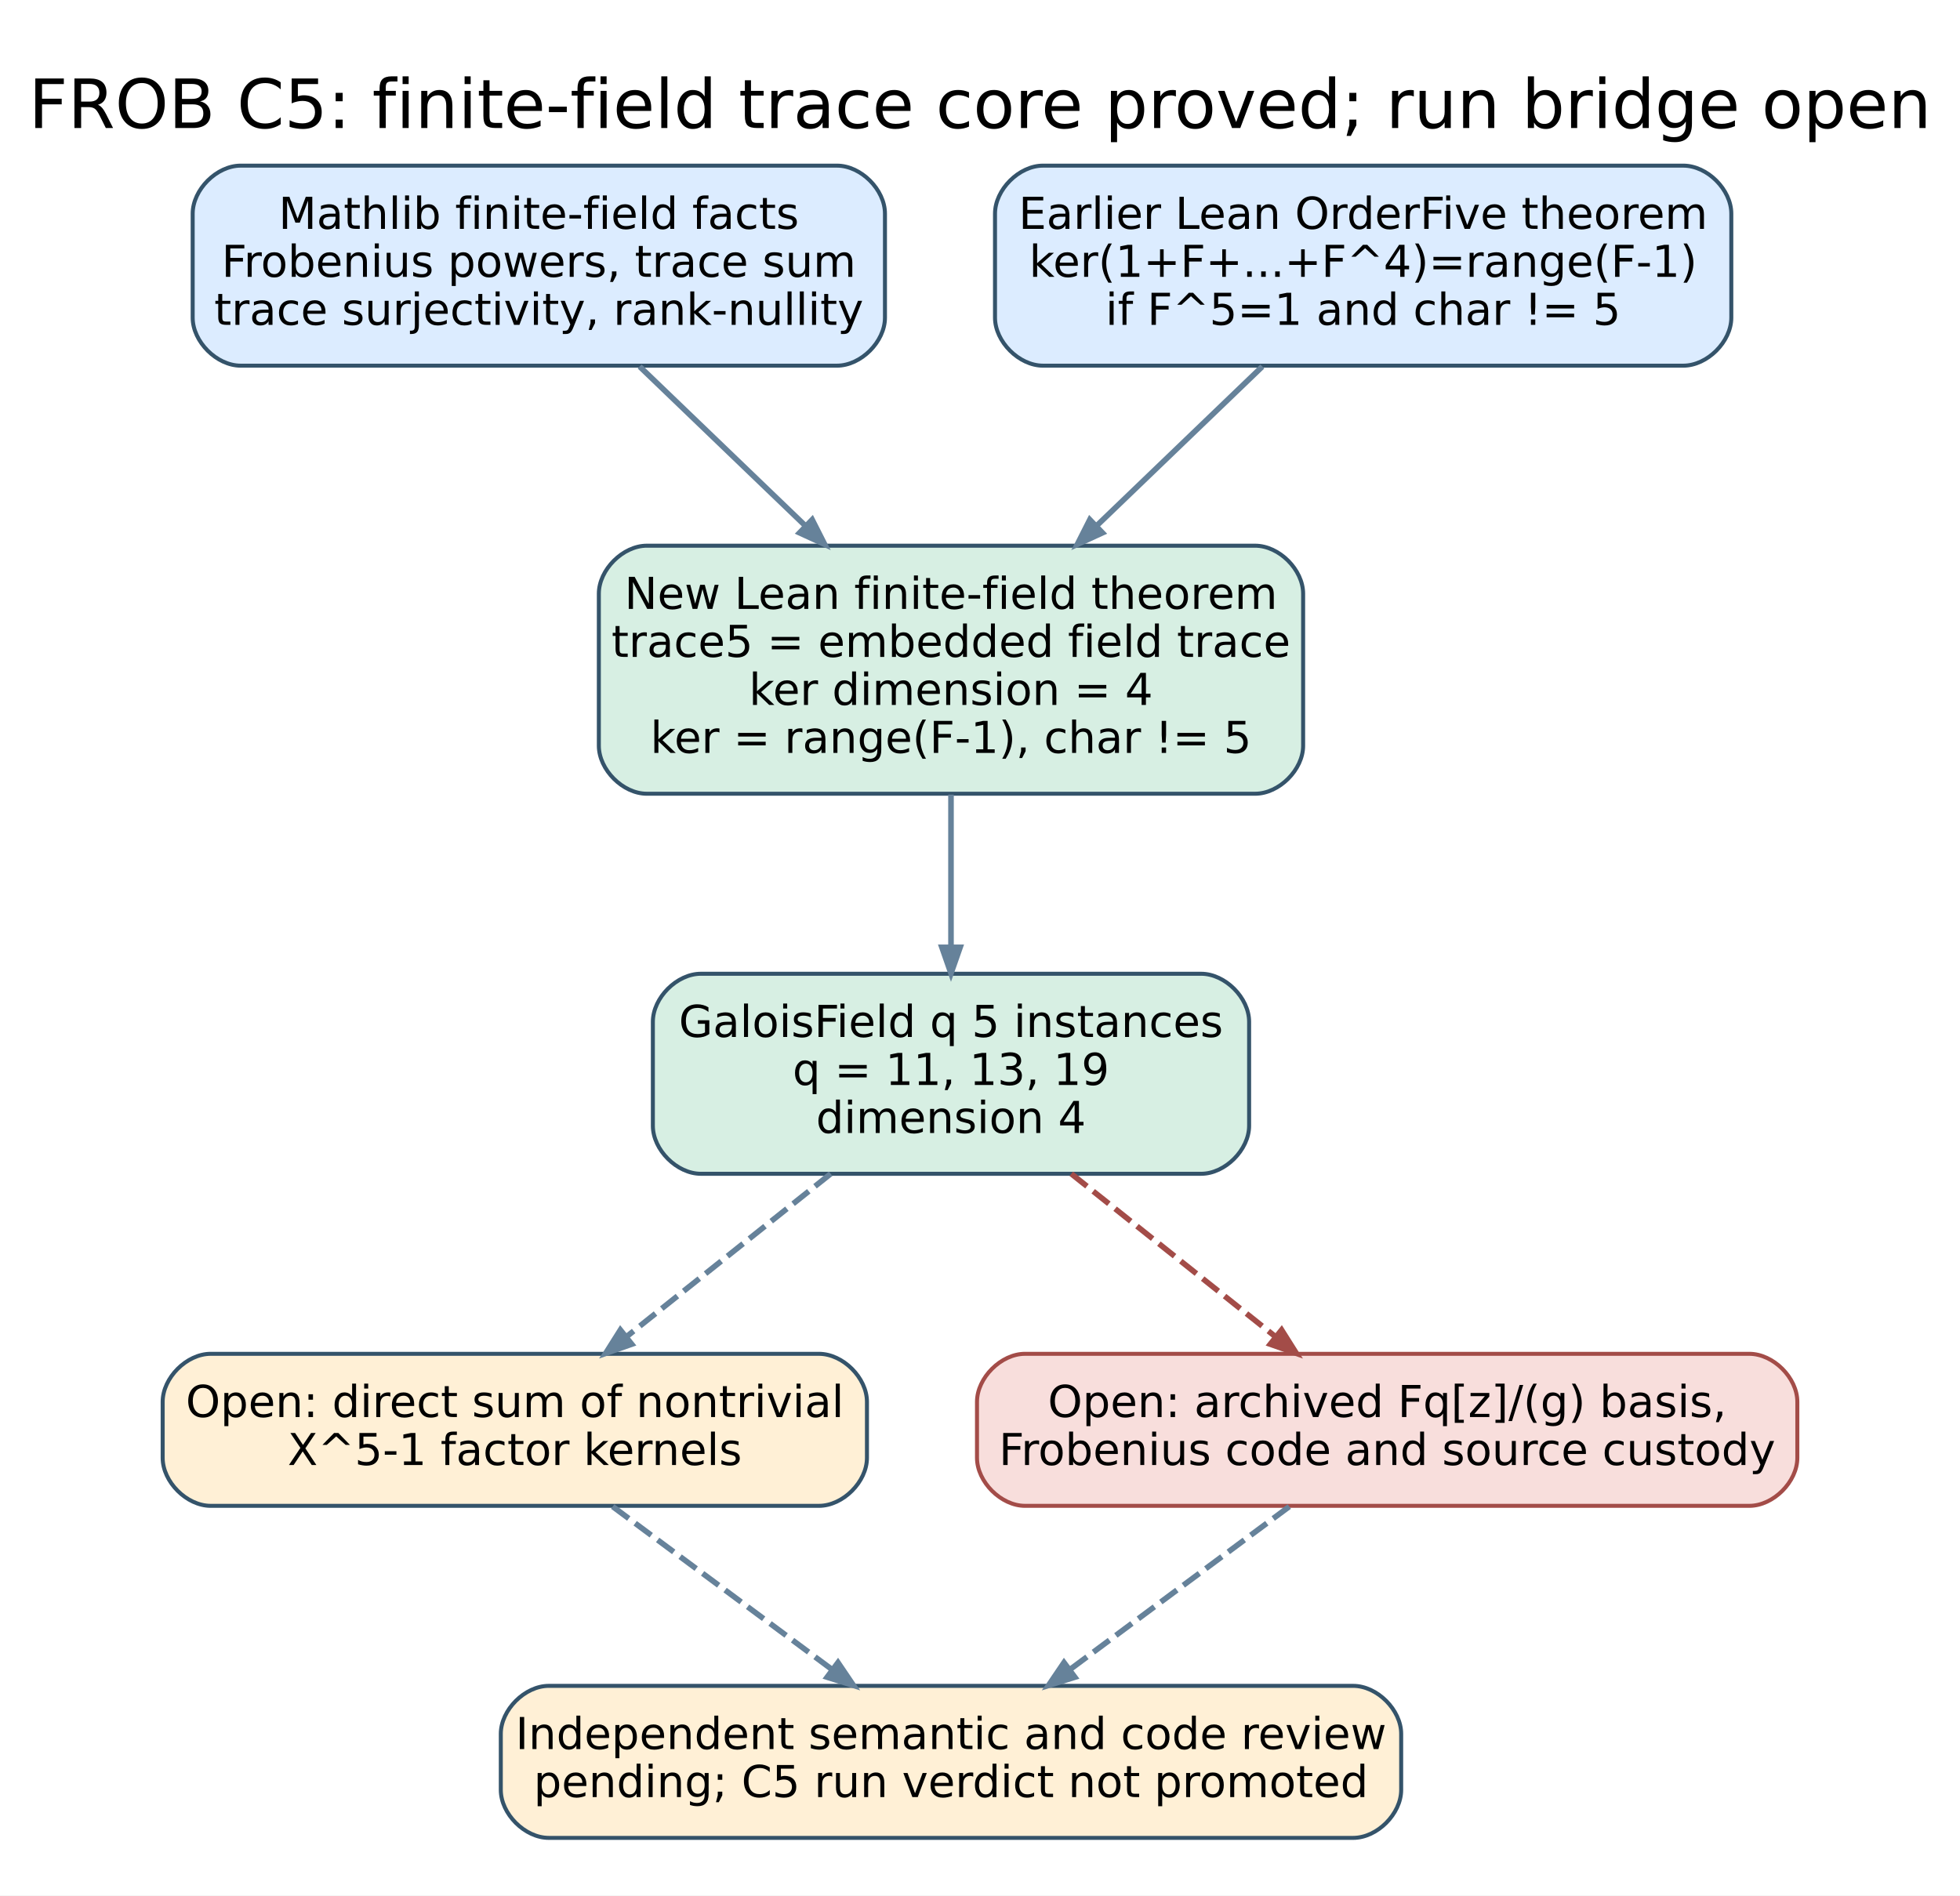
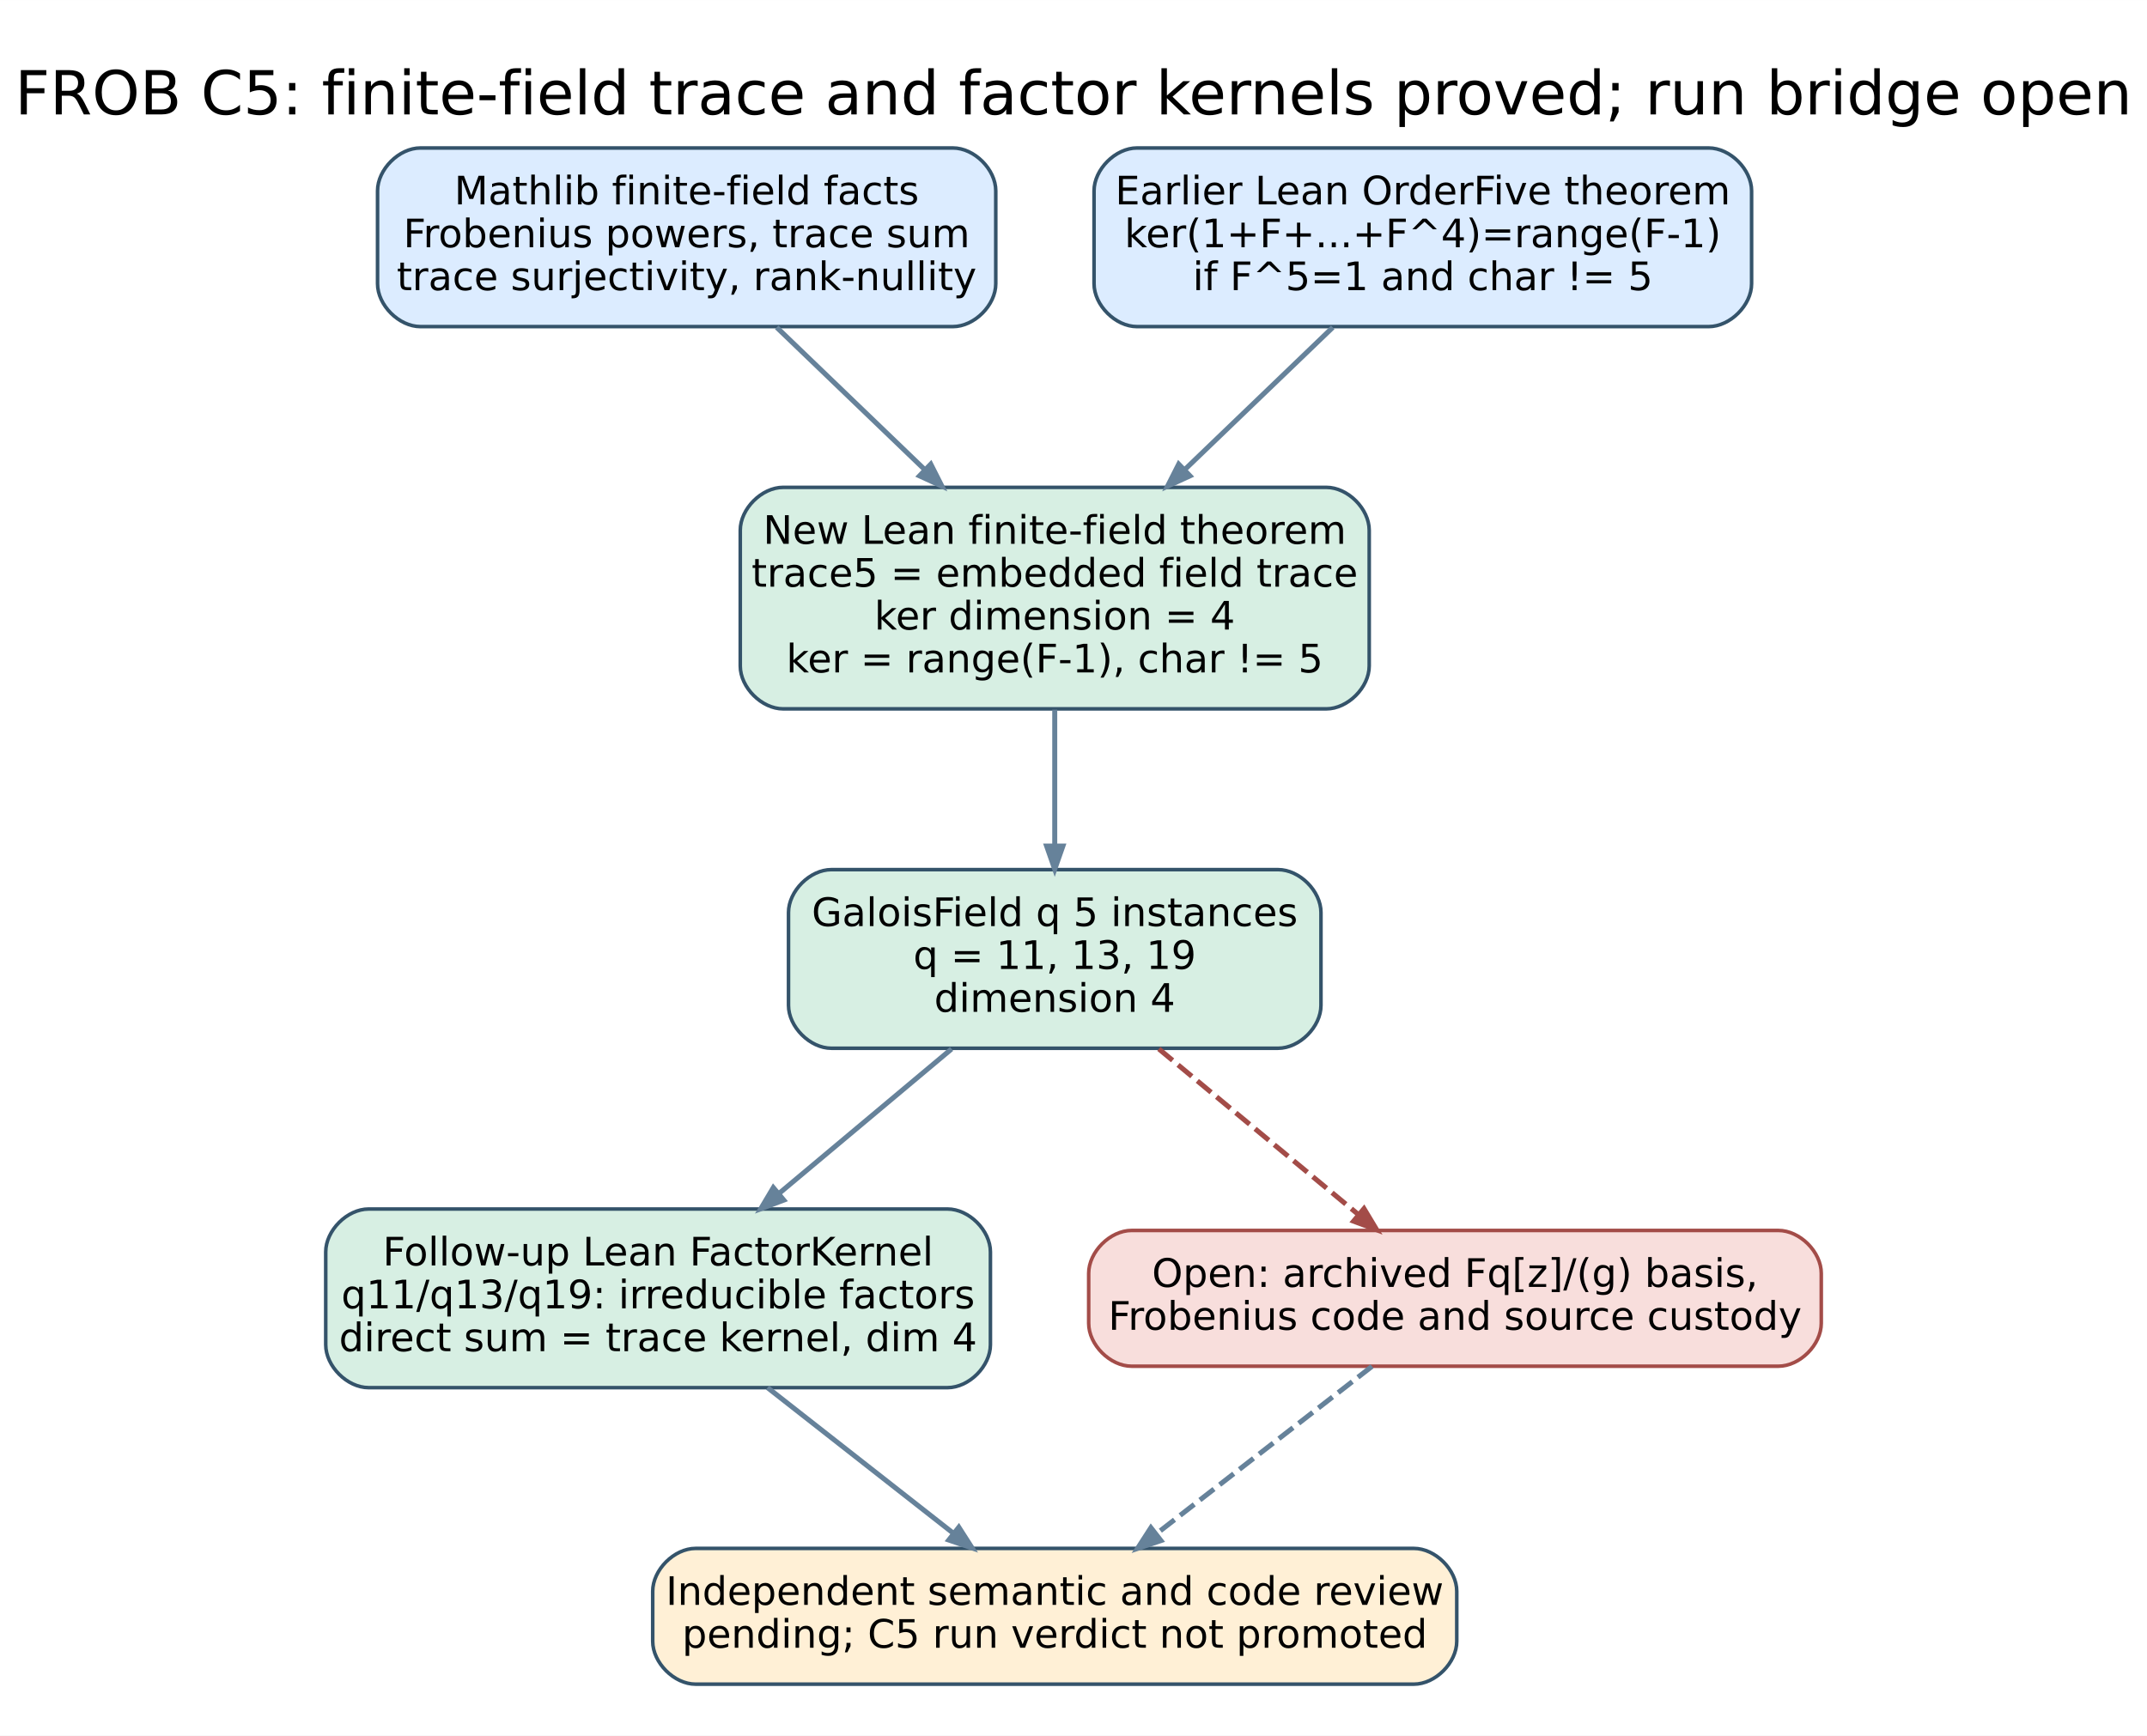
- <svg xmlns="http://www.w3.org/2000/svg" width="490pt" height="474pt" viewBox="0.00 0.00 489.80 473.80">
-   <g id="graph0" class="graph" transform="scale(1 1) rotate(0) translate(14.4 459.4)">
-     <polygon fill="white" stroke="transparent" points="-14.4,14.4 -14.4,-459.4 475.4,-459.4 475.4,14.4 -14.4,14.4" />
-     <text text-anchor="middle" x="230.5" y="-427.4" font-family="DejaVu Sans" font-size="17.00">FROB C5: finite-field trace core proved; run bridge open</text>
+ <svg xmlns="http://www.w3.org/2000/svg" width="601pt" height="486pt" viewBox="0.00 0.00 600.80 485.80">
+   <g id="graph0" class="graph" transform="scale(1 1) rotate(0) translate(14.4 471.4)">
+     <polygon fill="white" stroke="transparent" points="-14.4,14.4 -14.4,-471.4 586.4,-471.4 586.4,14.4 -14.4,14.4" />
+     <text text-anchor="middle" x="286" y="-439.4" font-family="DejaVu Sans" font-size="17.00">FROB C5: finite-field trace and factor kernels proved; run bridge open</text>
    <g id="node1" class="node">
-       <path fill="#dcecff" stroke="#34536a" d="M194.75,-418C194.75,-418 45.75,-418 45.75,-418 39.75,-418 33.75,-412 33.75,-406 33.75,-406 33.75,-380 33.75,-380 33.75,-374 39.75,-368 45.75,-368 45.75,-368 194.75,-368 194.75,-368 200.75,-368 206.75,-374 206.75,-380 206.75,-380 206.75,-406 206.75,-406 206.75,-412 200.75,-418 194.75,-418" />
-       <text text-anchor="middle" x="120.25" y="-402.2" font-family="DejaVu Sans" font-size="11.00">Mathlib finite-field facts</text>
-       <text text-anchor="middle" x="120.25" y="-390.2" font-family="DejaVu Sans" font-size="11.00">Frobenius powers, trace sum</text>
-       <text text-anchor="middle" x="120.25" y="-378.2" font-family="DejaVu Sans" font-size="11.00">trace surjectivity, rank-nullity</text>
+       <path fill="#dcecff" stroke="#34536a" d="M252.25,-430C252.25,-430 103.25,-430 103.25,-430 97.25,-430 91.25,-424 91.25,-418 91.25,-418 91.25,-392 91.25,-392 91.25,-386 97.25,-380 103.25,-380 103.25,-380 252.25,-380 252.25,-380 258.25,-380 264.25,-386 264.25,-392 264.25,-392 264.25,-418 264.25,-418 264.25,-424 258.25,-430 252.25,-430" />
+       <text text-anchor="middle" x="177.75" y="-414.2" font-family="DejaVu Sans" font-size="11.00">Mathlib finite-field facts</text>
+       <text text-anchor="middle" x="177.75" y="-402.2" font-family="DejaVu Sans" font-size="11.00">Frobenius powers, trace sum</text>
+       <text text-anchor="middle" x="177.75" y="-390.2" font-family="DejaVu Sans" font-size="11.00">trace surjectivity, rank-nullity</text>
    </g>
    <g id="node3" class="node">
-       <path fill="#d7efe3" stroke="#34536a" d="M299.25,-323C299.25,-323 147.25,-323 147.25,-323 141.25,-323 135.25,-317 135.25,-311 135.25,-311 135.25,-273 135.25,-273 135.25,-267 141.25,-261 147.25,-261 147.25,-261 299.25,-261 299.25,-261 305.25,-261 311.25,-267 311.25,-273 311.25,-273 311.25,-311 311.25,-311 311.25,-317 305.25,-323 299.25,-323" />
-       <text text-anchor="middle" x="223.25" y="-307.2" font-family="DejaVu Sans" font-size="11.00">New Lean finite-field theorem</text>
-       <text text-anchor="middle" x="223.25" y="-295.2" font-family="DejaVu Sans" font-size="11.00">trace5 = embedded field trace</text>
-       <text text-anchor="middle" x="223.25" y="-283.2" font-family="DejaVu Sans" font-size="11.00">ker dimension = 4</text>
-       <text text-anchor="middle" x="223.25" y="-271.2" font-family="DejaVu Sans" font-size="11.00">ker = range(F-1), char != 5</text>
+       <path fill="#d7efe3" stroke="#34536a" d="M356.75,-335C356.75,-335 204.75,-335 204.75,-335 198.75,-335 192.75,-329 192.75,-323 192.75,-323 192.75,-285 192.75,-285 192.75,-279 198.75,-273 204.75,-273 204.75,-273 356.75,-273 356.75,-273 362.75,-273 368.75,-279 368.75,-285 368.75,-285 368.75,-323 368.75,-323 368.75,-329 362.75,-335 356.75,-335" />
+       <text text-anchor="middle" x="280.75" y="-319.2" font-family="DejaVu Sans" font-size="11.00">New Lean finite-field theorem</text>
+       <text text-anchor="middle" x="280.75" y="-307.2" font-family="DejaVu Sans" font-size="11.00">trace5 = embedded field trace</text>
+       <text text-anchor="middle" x="280.75" y="-295.2" font-family="DejaVu Sans" font-size="11.00">ker dimension = 4</text>
+       <text text-anchor="middle" x="280.75" y="-283.2" font-family="DejaVu Sans" font-size="11.00">ker = range(F-1), char != 5</text>
    </g>
    <g id="edge1" class="edge">
-       <path fill="none" stroke="#66829a" stroke-width="1.4" d="M145.45,-367.78C157.86,-355.85 173.06,-341.24 186.72,-328.11" />
-       <polygon fill="#66829a" stroke="#66829a" stroke-width="1.4" points="188.56,-329.5 191.67,-323.35 185.41,-326.22 188.56,-329.5" />
+       <path fill="none" stroke="#66829a" stroke-width="1.4" d="M202.95,-379.78C215.36,-367.85 230.56,-353.24 244.22,-340.11" />
+       <polygon fill="#66829a" stroke="#66829a" stroke-width="1.4" points="246.06,-341.5 249.17,-335.35 242.91,-338.22 246.06,-341.5" />
    </g>
    <g id="node2" class="node">
-       <path fill="#dcecff" stroke="#34536a" d="M406.25,-418C406.25,-418 246.25,-418 246.25,-418 240.25,-418 234.25,-412 234.25,-406 234.25,-406 234.25,-380 234.25,-380 234.25,-374 240.25,-368 246.25,-368 246.25,-368 406.25,-368 406.25,-368 412.25,-368 418.25,-374 418.25,-380 418.25,-380 418.25,-406 418.25,-406 418.25,-412 412.25,-418 406.25,-418" />
-       <text text-anchor="middle" x="326.25" y="-402.2" font-family="DejaVu Sans" font-size="11.00">Earlier Lean OrderFive theorem</text>
-       <text text-anchor="middle" x="326.25" y="-390.2" font-family="DejaVu Sans" font-size="11.00">ker(1+F+...+F^4)=range(F-1)</text>
-       <text text-anchor="middle" x="326.25" y="-378.2" font-family="DejaVu Sans" font-size="11.00">if F^5=1 and char != 5</text>
+       <path fill="#dcecff" stroke="#34536a" d="M463.75,-430C463.75,-430 303.75,-430 303.75,-430 297.75,-430 291.75,-424 291.75,-418 291.75,-418 291.75,-392 291.75,-392 291.75,-386 297.75,-380 303.75,-380 303.75,-380 463.75,-380 463.75,-380 469.75,-380 475.75,-386 475.75,-392 475.75,-392 475.75,-418 475.75,-418 475.75,-424 469.75,-430 463.75,-430" />
+       <text text-anchor="middle" x="383.75" y="-414.2" font-family="DejaVu Sans" font-size="11.00">Earlier Lean OrderFive theorem</text>
+       <text text-anchor="middle" x="383.75" y="-402.2" font-family="DejaVu Sans" font-size="11.00">ker(1+F+...+F^4)=range(F-1)</text>
+       <text text-anchor="middle" x="383.75" y="-390.2" font-family="DejaVu Sans" font-size="11.00">if F^5=1 and char != 5</text>
    </g>
    <g id="edge2" class="edge">
-       <path fill="none" stroke="#66829a" stroke-width="1.4" d="M301.05,-367.78C288.64,-355.85 273.44,-341.24 259.78,-328.11" />
-       <polygon fill="#66829a" stroke="#66829a" stroke-width="1.4" points="261.09,-326.22 254.83,-323.35 257.94,-329.5 261.09,-326.22" />
+       <path fill="none" stroke="#66829a" stroke-width="1.4" d="M358.55,-379.78C346.14,-367.85 330.94,-353.24 317.28,-340.11" />
+       <polygon fill="#66829a" stroke="#66829a" stroke-width="1.4" points="318.59,-338.22 312.33,-335.35 315.44,-341.5 318.59,-338.22" />
    </g>
    <g id="node4" class="node">
-       <path fill="#d7efe3" stroke="#34536a" d="M285.75,-216C285.75,-216 160.75,-216 160.75,-216 154.75,-216 148.75,-210 148.75,-204 148.75,-204 148.75,-178 148.75,-178 148.75,-172 154.75,-166 160.75,-166 160.75,-166 285.75,-166 285.75,-166 291.75,-166 297.75,-172 297.75,-178 297.75,-178 297.75,-204 297.75,-204 297.75,-210 291.75,-216 285.75,-216" />
-       <text text-anchor="middle" x="223.25" y="-200.2" font-family="DejaVu Sans" font-size="11.00">GaloisField q 5 instances</text>
-       <text text-anchor="middle" x="223.25" y="-188.2" font-family="DejaVu Sans" font-size="11.00">q = 11, 13, 19</text>
-       <text text-anchor="middle" x="223.25" y="-176.2" font-family="DejaVu Sans" font-size="11.00">dimension 4</text>
+       <path fill="#d7efe3" stroke="#34536a" d="M343.25,-228C343.25,-228 218.25,-228 218.25,-228 212.25,-228 206.25,-222 206.25,-216 206.25,-216 206.25,-190 206.25,-190 206.25,-184 212.25,-178 218.25,-178 218.25,-178 343.25,-178 343.25,-178 349.25,-178 355.25,-184 355.25,-190 355.25,-190 355.25,-216 355.25,-216 355.25,-222 349.25,-228 343.25,-228" />
+       <text text-anchor="middle" x="280.75" y="-212.2" font-family="DejaVu Sans" font-size="11.00">GaloisField q 5 instances</text>
+       <text text-anchor="middle" x="280.75" y="-200.2" font-family="DejaVu Sans" font-size="11.00">q = 11, 13, 19</text>
+       <text text-anchor="middle" x="280.75" y="-188.2" font-family="DejaVu Sans" font-size="11.00">dimension 4</text>
    </g>
    <g id="edge3" class="edge">
-       <path fill="none" stroke="#66829a" stroke-width="1.4" d="M223.25,-260.76C223.25,-248.67 223.25,-234.76 223.25,-222.63" />
-       <polygon fill="#66829a" stroke="#66829a" stroke-width="1.4" points="225.53,-222.6 223.25,-216.1 220.98,-222.6 225.53,-222.6" />
+       <path fill="none" stroke="#66829a" stroke-width="1.4" d="M280.75,-272.76C280.75,-260.67 280.75,-246.76 280.75,-234.63" />
+       <polygon fill="#66829a" stroke="#66829a" stroke-width="1.4" points="283.03,-234.6 280.75,-228.1 278.48,-234.6 283.03,-234.6" />
    </g>
    <g id="node5" class="node">
-       <path fill="#fff0d6" stroke="#34536a" d="M190.25,-121C190.25,-121 38.25,-121 38.25,-121 32.25,-121 26.25,-115 26.25,-109 26.25,-109 26.25,-95 26.25,-95 26.25,-89 32.25,-83 38.25,-83 38.25,-83 190.25,-83 190.25,-83 196.25,-83 202.25,-89 202.25,-95 202.25,-95 202.25,-109 202.25,-109 202.25,-115 196.25,-121 190.25,-121" />
-       <text text-anchor="middle" x="114.25" y="-105.2" font-family="DejaVu Sans" font-size="11.00">Open: direct sum of nontrivial</text>
-       <text text-anchor="middle" x="114.25" y="-93.2" font-family="DejaVu Sans" font-size="11.00">X^5-1 factor kernels</text>
+       <path fill="#d7efe3" stroke="#34536a" d="M250.75,-133C250.75,-133 88.75,-133 88.75,-133 82.75,-133 76.75,-127 76.75,-121 76.75,-121 76.75,-95 76.75,-95 76.75,-89 82.75,-83 88.75,-83 88.75,-83 250.75,-83 250.75,-83 256.75,-83 262.75,-89 262.75,-95 262.75,-95 262.75,-121 262.75,-121 262.75,-127 256.75,-133 250.75,-133" />
+       <text text-anchor="middle" x="169.75" y="-117.2" font-family="DejaVu Sans" font-size="11.00">Follow-up Lean FactorKernel</text>
+       <text text-anchor="middle" x="169.75" y="-105.2" font-family="DejaVu Sans" font-size="11.00">q11/q13/q19: irreducible factors</text>
+       <text text-anchor="middle" x="169.75" y="-93.2" font-family="DejaVu Sans" font-size="11.00">direct sum = trace kernel, dim 4</text>
    </g>
    <g id="edge4" class="edge">
-       <path fill="none" stroke="#66829a" stroke-width="1.4" stroke-dasharray="5,2" d="M193.18,-166C177.21,-153.25 157.72,-137.7 142.1,-125.23" />
-       <polygon fill="#66829a" stroke="#66829a" stroke-width="1.4" points="143.46,-123.41 136.96,-121.13 140.63,-126.96 143.46,-123.41" />
+       <path fill="none" stroke="#66829a" stroke-width="1.4" d="M251.88,-177.81C237.1,-165.43 219.03,-150.29 203.6,-137.36" />
+       <polygon fill="#66829a" stroke="#66829a" stroke-width="1.4" points="204.92,-135.5 198.48,-133.07 202,-138.99 204.92,-135.5" />
    </g>
    <g id="node6" class="node">
-       <path fill="#f8dedc" stroke="#a34c48" d="M422.75,-121C422.75,-121 241.75,-121 241.75,-121 235.75,-121 229.75,-115 229.75,-109 229.75,-109 229.75,-95 229.75,-95 229.75,-89 235.75,-83 241.75,-83 241.75,-83 422.75,-83 422.75,-83 428.75,-83 434.75,-89 434.75,-95 434.75,-95 434.75,-109 434.75,-109 434.75,-115 428.75,-121 422.75,-121" />
-       <text text-anchor="middle" x="332.25" y="-105.2" font-family="DejaVu Sans" font-size="11.00">Open: archived Fq[z]/(g) basis,</text>
-       <text text-anchor="middle" x="332.25" y="-93.2" font-family="DejaVu Sans" font-size="11.00">Frobenius code and source custody</text>
+       <path fill="#f8dedc" stroke="#a34c48" d="M483.25,-127C483.25,-127 302.25,-127 302.25,-127 296.25,-127 290.25,-121 290.25,-115 290.25,-115 290.25,-101 290.25,-101 290.25,-95 296.25,-89 302.25,-89 302.25,-89 483.25,-89 483.25,-89 489.25,-89 495.25,-95 495.25,-101 495.25,-101 495.25,-115 495.25,-115 495.25,-121 489.25,-127 483.25,-127" />
+       <text text-anchor="middle" x="392.75" y="-111.2" font-family="DejaVu Sans" font-size="11.00">Open: archived Fq[z]/(g) basis,</text>
+       <text text-anchor="middle" x="392.75" y="-99.2" font-family="DejaVu Sans" font-size="11.00">Frobenius code and source custody</text>
    </g>
    <g id="edge5" class="edge">
-       <path fill="none" stroke="#a34c48" stroke-width="1.4" stroke-dasharray="5,2" d="M253.32,-166C269.29,-153.25 288.78,-137.7 304.4,-125.23" />
-       <polygon fill="#a34c48" stroke="#a34c48" stroke-width="1.4" points="305.87,-126.96 309.54,-121.13 303.04,-123.41 305.87,-126.96" />
+       <path fill="none" stroke="#a34c48" stroke-width="1.4" stroke-dasharray="5,2" d="M309.88,-177.81C327.15,-163.47 348.89,-145.42 365.77,-131.41" />
+       <polygon fill="#a34c48" stroke="#a34c48" stroke-width="1.4" points="367.29,-133.1 370.84,-127.19 364.38,-129.6 367.29,-133.1" />
    </g>
    <g id="node7" class="node">
-       <path fill="#fff0d6" stroke="#34536a" d="M323.75,-38C323.75,-38 122.75,-38 122.75,-38 116.75,-38 110.75,-32 110.75,-26 110.75,-26 110.75,-12 110.75,-12 110.75,-6 116.75,0 122.75,0 122.75,0 323.75,0 323.75,0 329.75,0 335.75,-6 335.75,-12 335.75,-12 335.75,-26 335.75,-26 335.75,-32 329.75,-38 323.75,-38" />
-       <text text-anchor="middle" x="223.25" y="-22.2" font-family="DejaVu Sans" font-size="11.00">Independent semantic and code review</text>
-       <text text-anchor="middle" x="223.25" y="-10.2" font-family="DejaVu Sans" font-size="11.00">pending; C5 run verdict not promoted</text>
+       <path fill="#fff0d6" stroke="#34536a" d="M381.25,-38C381.25,-38 180.25,-38 180.25,-38 174.25,-38 168.25,-32 168.25,-26 168.25,-26 168.25,-12 168.25,-12 168.25,-6 174.25,0 180.25,0 180.25,0 381.25,0 381.25,0 387.25,0 393.25,-6 393.25,-12 393.25,-12 393.25,-26 393.25,-26 393.25,-32 387.25,-38 381.25,-38" />
+       <text text-anchor="middle" x="280.75" y="-22.2" font-family="DejaVu Sans" font-size="11.00">Independent semantic and code review</text>
+       <text text-anchor="middle" x="280.75" y="-10.2" font-family="DejaVu Sans" font-size="11.00">pending; C5 run verdict not promoted</text>
    </g>
    <g id="edge6" class="edge">
-       <path fill="none" stroke="#66829a" stroke-width="1.4" stroke-dasharray="5,2" d="M138.71,-82.82C154.84,-70.84 176.07,-55.06 193.22,-42.31" />
-       <polygon fill="#66829a" stroke="#66829a" stroke-width="1.4" points="195.01,-43.82 198.87,-38.12 192.3,-40.17 195.01,-43.82" />
+       <path fill="none" stroke="#66829a" stroke-width="1.4" d="M200.38,-83C216.63,-70.25 236.48,-54.7 252.39,-42.23" />
+       <polygon fill="#66829a" stroke="#66829a" stroke-width="1.4" points="253.91,-43.93 257.62,-38.13 251.1,-40.35 253.91,-43.93" />
    </g>
    <g id="edge7" class="edge">
-       <path fill="none" stroke="#66829a" stroke-width="1.4" stroke-dasharray="5,2" d="M307.79,-82.82C291.66,-70.84 270.43,-55.06 253.28,-42.31" />
-       <polygon fill="#66829a" stroke="#66829a" stroke-width="1.4" points="254.2,-40.17 247.63,-38.12 251.49,-43.82 254.2,-40.17" />
+       <path fill="none" stroke="#66829a" stroke-width="1.4" stroke-dasharray="5,2" d="M369.54,-88.97C352.12,-75.44 328.17,-56.83 309.53,-42.35" />
+       <polygon fill="#66829a" stroke="#66829a" stroke-width="1.4" points="310.46,-40.19 303.93,-38 307.66,-43.79 310.46,-40.19" />
    </g>
  </g>
</svg>
